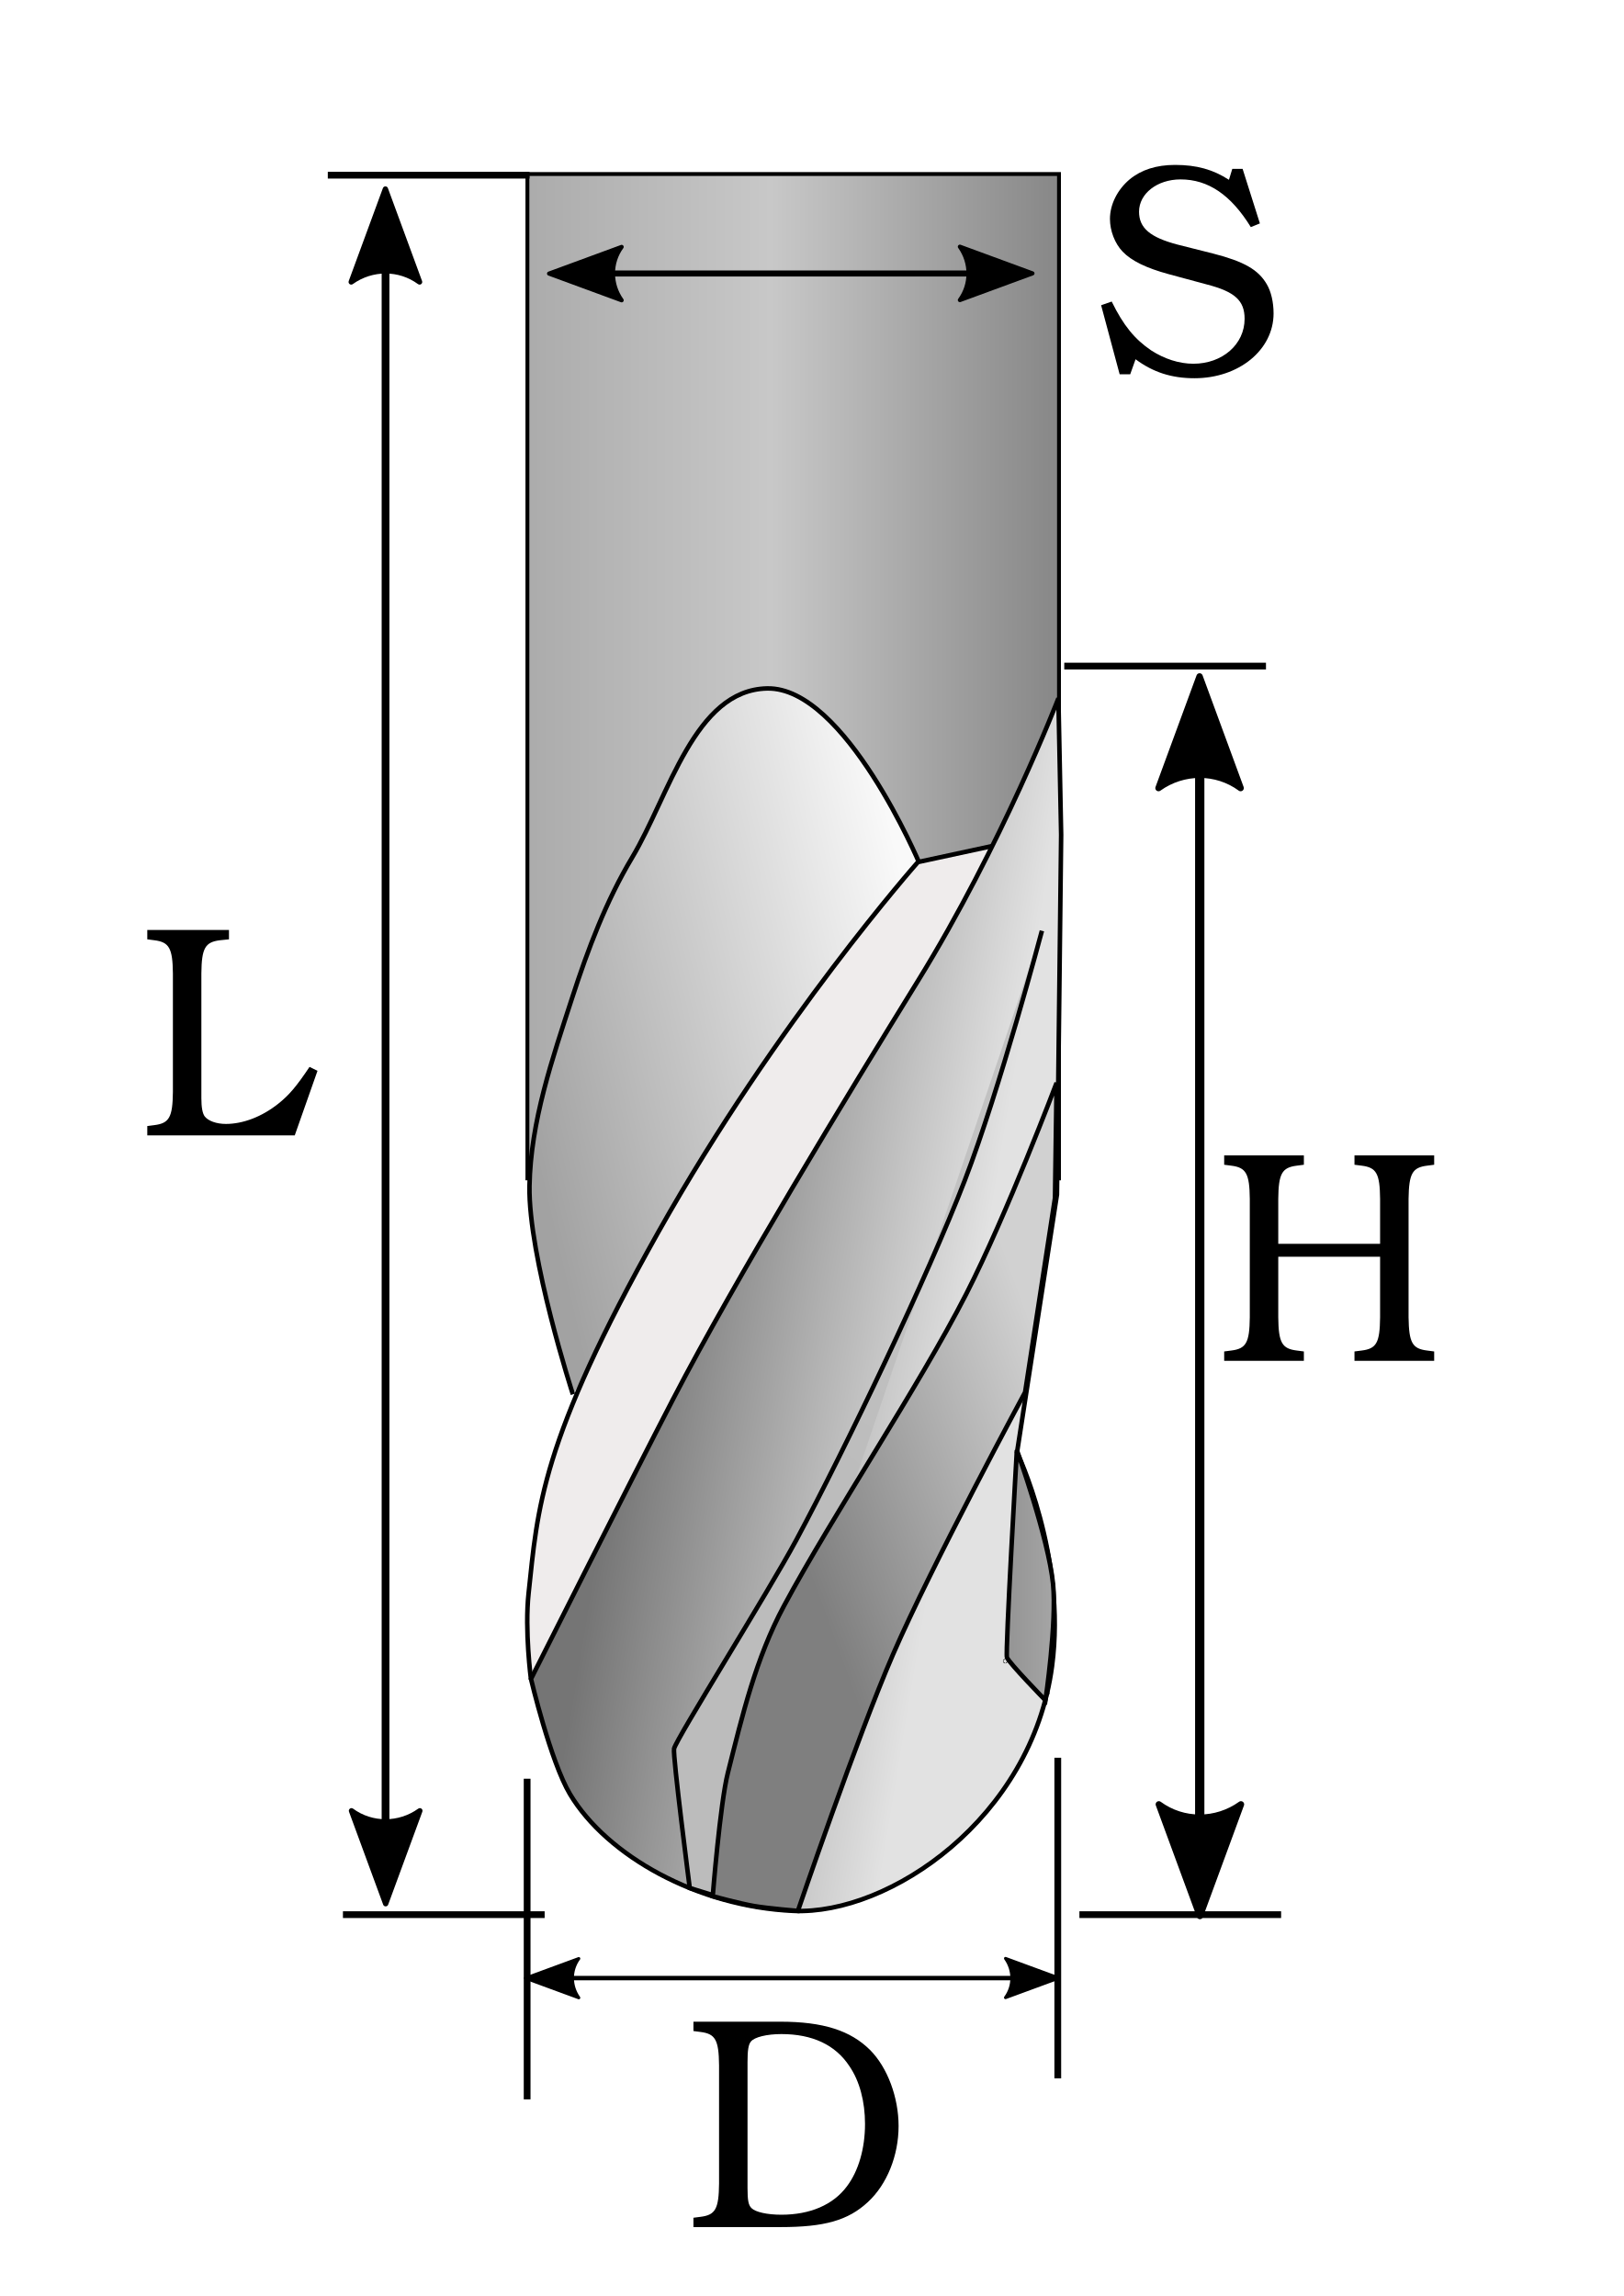
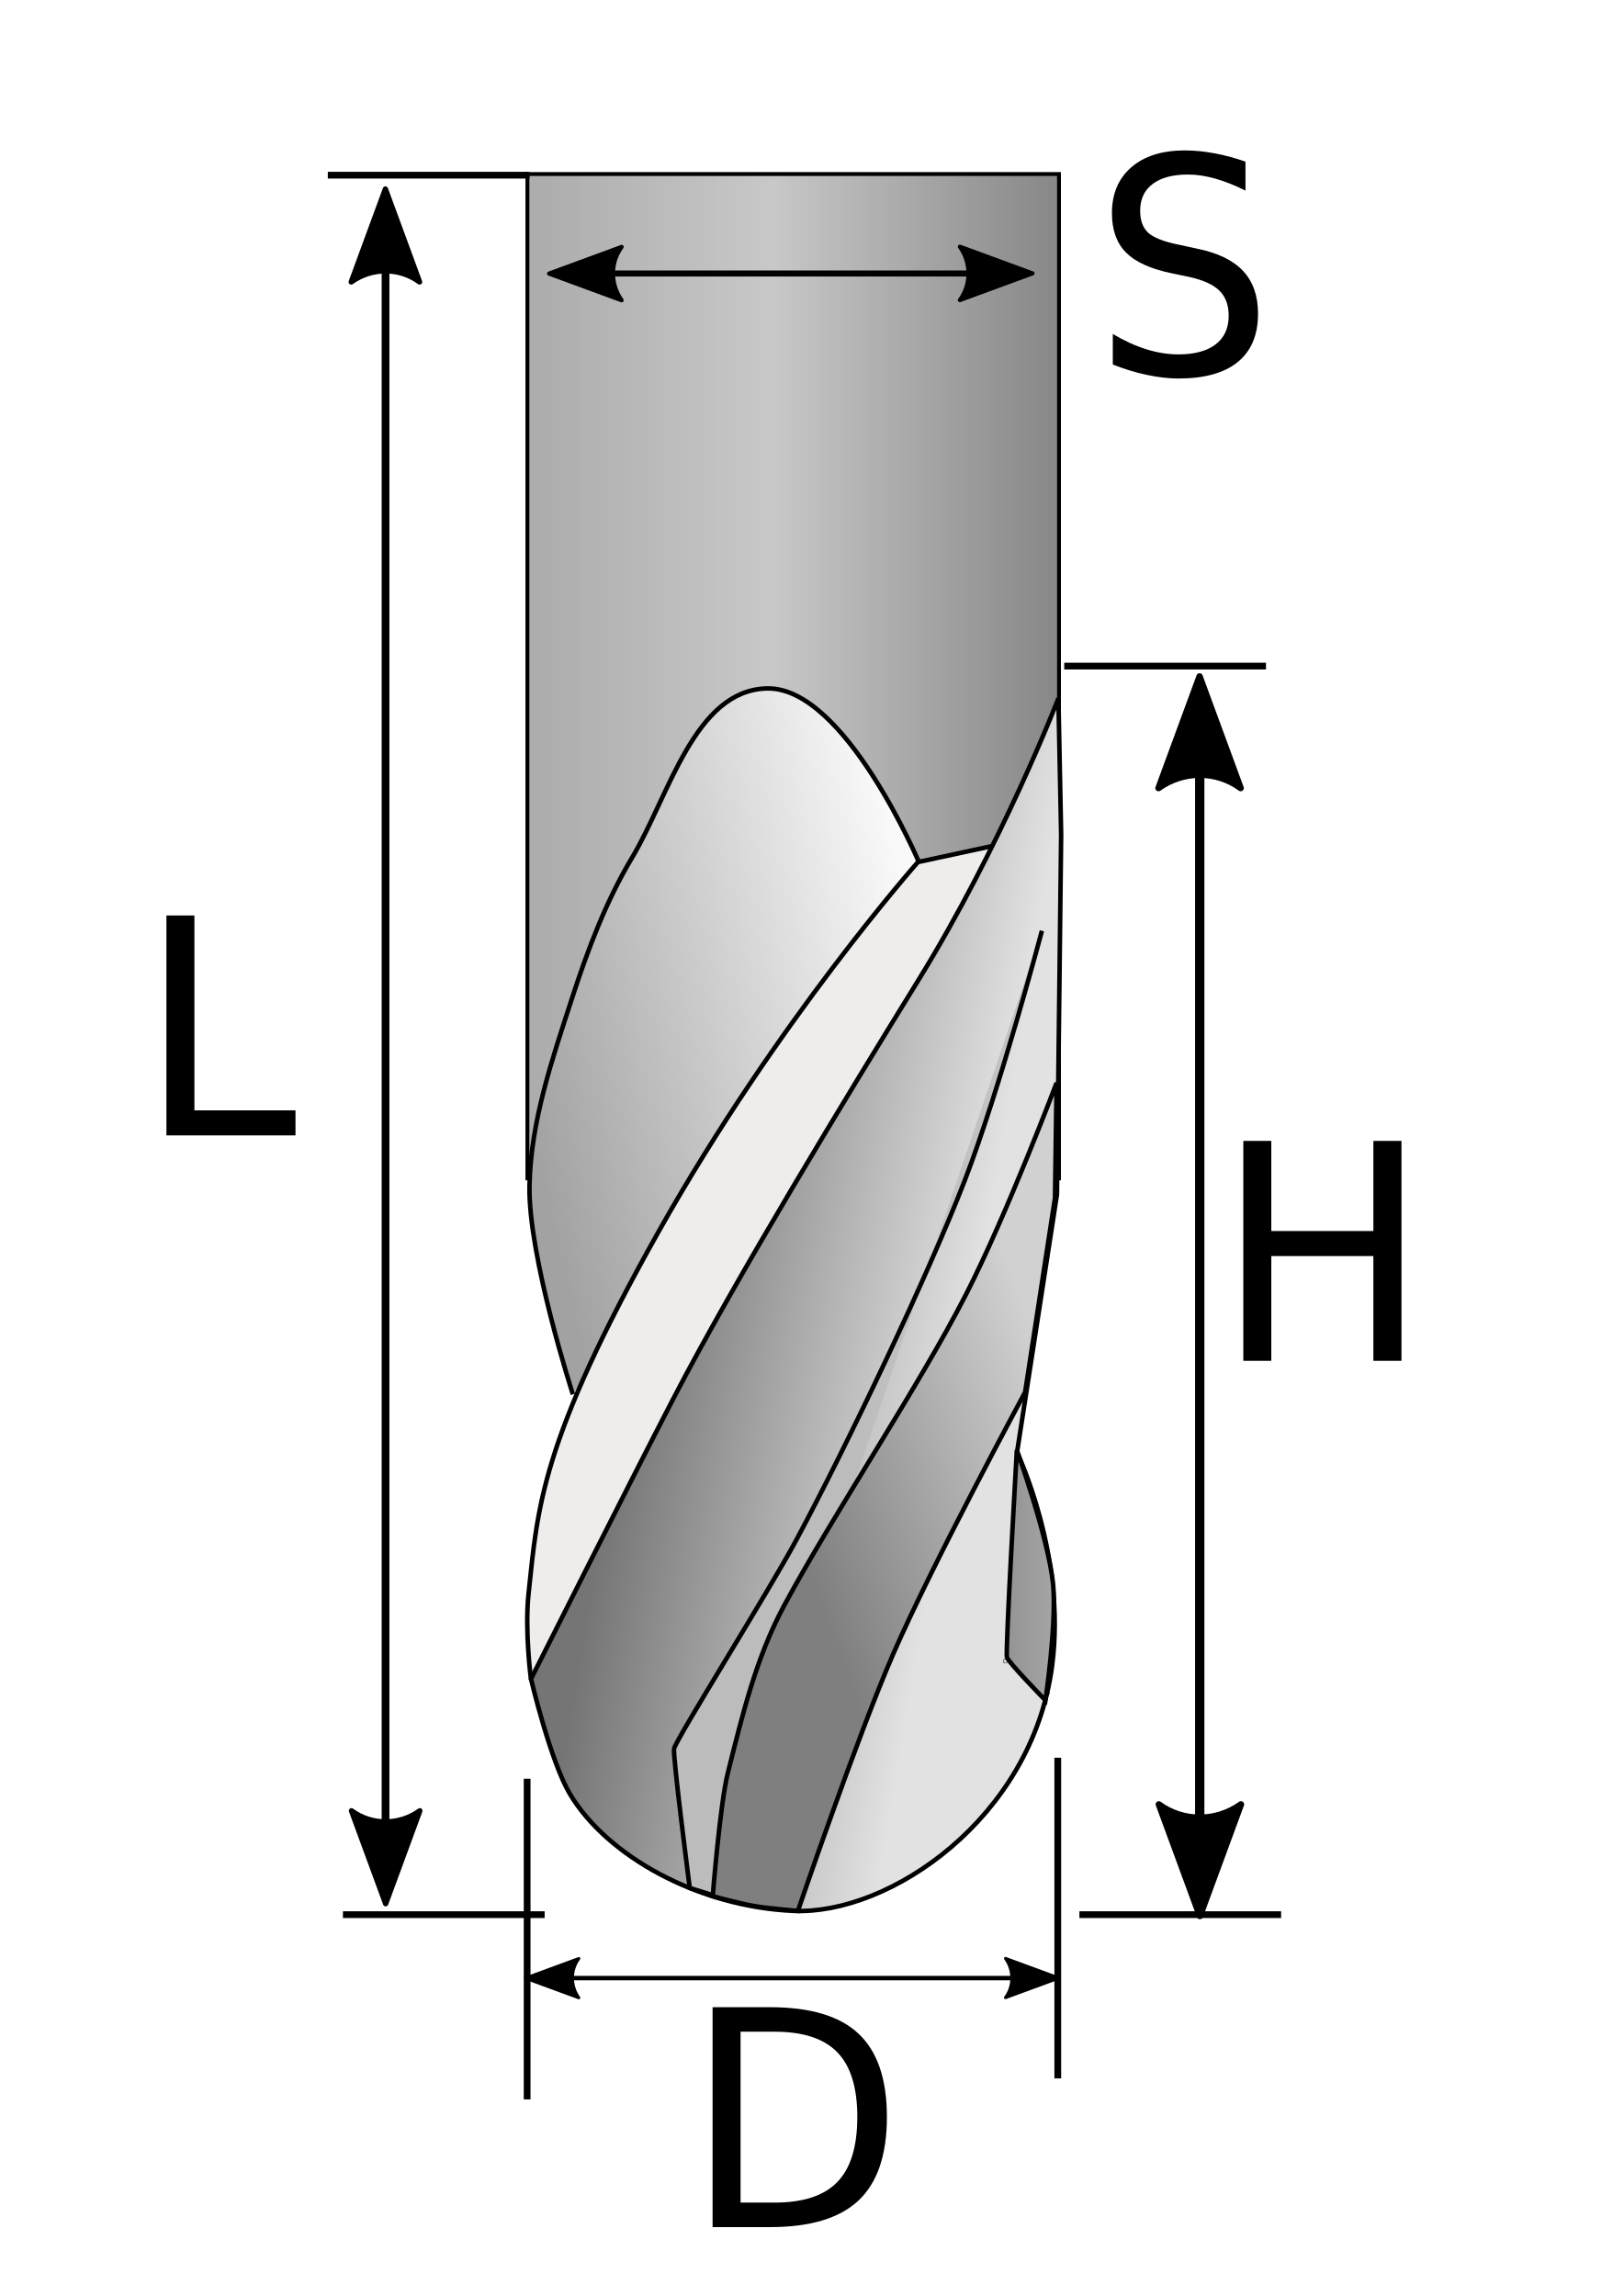
<svg xmlns="http://www.w3.org/2000/svg" xmlns:xlink="http://www.w3.org/1999/xlink" width="210mm" height="297mm" viewBox="0 0 210 297" version="1.1" id="svg5" xml:space="preserve">
  <defs id="defs2">
    <linearGradient id="linearGradient12">
      <stop style="stop-color:#ababab;stop-opacity:1;" offset="0" id="stop12" />
      <stop style="stop-color:#c8c8c8;stop-opacity:1;" offset="0.461" id="stop14" />
      <stop style="stop-color:#878787;stop-opacity:1;" offset="1" id="stop13" />
    </linearGradient>
    <linearGradient id="linearGradient3234">
      <stop style="stop-color:#939393;stop-opacity:1;" offset="0" id="stop3230" />
      <stop style="stop-color:#a6a6a6;stop-opacity:1;" offset="1" id="stop3232" />
    </linearGradient>
    <linearGradient id="linearGradient3197">
      <stop style="stop-color:#c2c2c2;stop-opacity:1;" offset="0" id="stop3193" />
      <stop style="stop-color:#bcbcbc;stop-opacity:1;" offset="1" id="stop3195" />
    </linearGradient>
    <linearGradient id="linearGradient3164">
      <stop style="stop-color:#7f7f7f;stop-opacity:1;" offset="0" id="stop3160" />
      <stop style="stop-color:#d1d1d1;stop-opacity:1;" offset="1" id="stop3162" />
    </linearGradient>
    <linearGradient id="linearGradient2387">
      <stop style="stop-color:#757575;stop-opacity:1;" offset="0" id="stop2383" />
      <stop style="stop-color:#e2e2e2;stop-opacity:1;" offset="1" id="stop2385" />
    </linearGradient>
    <linearGradient id="linearGradient1597">
      <stop style="stop-color:#a2a2a2;stop-opacity:1;" offset="0" id="stop1593" />
      <stop style="stop-color:#f9f9f9;stop-opacity:1;" offset="1" id="stop1595" />
    </linearGradient>
    <linearGradient xlink:href="#linearGradient1597" id="linearGradient1599" x1="87.436" y1="79.357" x2="111.229" y2="73.904" gradientUnits="userSpaceOnUse" gradientTransform="matrix(2.103935,0,0,2.076921,-118.5518,-31.78813)" />
    <linearGradient xlink:href="#linearGradient2387" id="linearGradient2389" x1="96.293" y1="98.227" x2="115.444" y2="101.376" gradientUnits="userSpaceOnUse" gradientTransform="matrix(2.103935,0,0,2.076921,-118.5518,-31.78813)" />
    <linearGradient xlink:href="#linearGradient3164" id="linearGradient3166" x1="105.298" y1="113.64" x2="121.385" y2="107.85" gradientUnits="userSpaceOnUse" gradientTransform="matrix(2.103935,0,0,2.076921,-118.5518,-31.78813)" />
    <linearGradient xlink:href="#linearGradient3197" id="linearGradient3199" x1="114.565" y1="99.303" x2="106.6" y2="108.478" gradientUnits="userSpaceOnUse" gradientTransform="matrix(2.103935,0,0,2.076921,-118.5518,-31.78813)" />
    <linearGradient xlink:href="#linearGradient3234" id="linearGradient3236" x1="117.317" y1="115.817" x2="120.314" y2="115.817" gradientUnits="userSpaceOnUse" gradientTransform="matrix(2.103935,0,0,2.076921,-118.5518,-31.78813)" />
    <marker style="overflow:visible" id="marker1181-3" refX="0" refY="0" orient="auto" viewBox="0 0 12.706 9.526" markerWidth="12.706" markerHeight="9.526" preserveAspectRatio="xMidYMid">
      <path transform="matrix(1.1,0,0,1.1,1.1,0)" d="M 8.719,4.034 -2.207,0.016 8.719,-4.002 c -1.745,2.372 -1.735,5.617 -6e-7,8.035 z" style="fill:#000000;fill-opacity:1;fill-rule:evenodd;stroke:#000000;stroke-width:0.625;stroke-linejoin:round;stroke-opacity:1" id="path1179-6" />
    </marker>
    <marker style="overflow:visible" id="marker1185-7" refX="0" refY="0" orient="auto" viewBox="0 0 12.706 9.526" markerWidth="12.706" markerHeight="9.526" preserveAspectRatio="xMidYMid">
      <path transform="matrix(-1.1,0,0,-1.1,-1.1,0)" d="M 8.719,4.034 -2.207,0.016 8.719,-4.002 c -1.745,2.372 -1.735,5.617 -6e-7,8.035 z" style="fill:#000000;fill-opacity:1;fill-rule:evenodd;stroke:#000000;stroke-width:0.625;stroke-linejoin:round;stroke-opacity:1" id="path1183-5" />
    </marker>
    <marker style="overflow:visible" id="marker1181-3-6" refX="0" refY="0" orient="auto">
      <path transform="matrix(1.1,0,0,1.1,1.1,0)" d="M 8.719,4.034 -2.207,0.016 8.719,-4.002 c -1.745,2.372 -1.735,5.617 -6e-7,8.035 z" style="fill:#000000;fill-opacity:1;fill-rule:evenodd;stroke:#000000;stroke-width:0.625;stroke-linejoin:round;stroke-opacity:1" id="path1179-6-7" />
    </marker>
    <marker style="overflow:visible" id="marker1185-7-5" refX="0" refY="0" orient="auto">
      <path transform="matrix(-1.1,0,0,-1.1,-1.1,0)" d="M 8.719,4.034 -2.207,0.016 8.719,-4.002 c -1.745,2.372 -1.735,5.617 -6e-7,8.035 z" style="fill:#000000;fill-opacity:1;fill-rule:evenodd;stroke:#000000;stroke-width:0.625;stroke-linejoin:round;stroke-opacity:1" id="path1183-5-3" />
    </marker>
    <marker style="overflow:visible" id="Arrow2Lstart-3" refX="0" refY="0" orient="auto">
      <path transform="matrix(1.1,0,0,1.1,1.1,0)" d="M 8.719,4.034 -2.207,0.016 8.719,-4.002 c -1.745,2.372 -1.735,5.617 -6e-7,8.035 z" style="fill:#000000;fill-opacity:1;fill-rule:evenodd;stroke:#000000;stroke-width:0.625;stroke-linejoin:round;stroke-opacity:1" id="path917-5" />
    </marker>
    <marker style="overflow:visible" id="Arrow2Lend-6" refX="0" refY="0" orient="auto">
      <path transform="matrix(-1.1,0,0,-1.1,-1.1,0)" d="M 8.719,4.034 -2.207,0.016 8.719,-4.002 c -1.745,2.372 -1.735,5.617 -6e-7,8.035 z" style="fill:#000000;fill-opacity:1;fill-rule:evenodd;stroke:#000000;stroke-width:0.625;stroke-linejoin:round;stroke-opacity:1" id="path920-2" />
    </marker>
    <marker style="overflow:visible" id="marker1181" refX="0" refY="0" orient="auto">
      <path transform="matrix(1.1,0,0,1.1,1.1,0)" d="M 8.719,4.034 -2.207,0.016 8.719,-4.002 c -1.745,2.372 -1.735,5.617 -6e-7,8.035 z" style="fill:#000000;fill-opacity:1;fill-rule:evenodd;stroke:#000000;stroke-width:0.625;stroke-linejoin:round;stroke-opacity:1" id="path1179" />
    </marker>
    <marker style="overflow:visible" id="marker1185" refX="0" refY="0" orient="auto">
      <path transform="matrix(-1.1,0,0,-1.1,-1.1,0)" d="M 8.719,4.034 -2.207,0.016 8.719,-4.002 c -1.745,2.372 -1.735,5.617 -6e-7,8.035 z" style="fill:#000000;fill-opacity:1;fill-rule:evenodd;stroke:#000000;stroke-width:0.625;stroke-linejoin:round;stroke-opacity:1" id="path1183" />
    </marker>
    <marker style="overflow:visible" id="marker1173" refX="0" refY="0" orient="auto">
      <path transform="matrix(1.1,0,0,1.1,1.1,0)" d="M 8.719,4.034 -2.207,0.016 8.719,-4.002 c -1.745,2.372 -1.735,5.617 -6e-7,8.035 z" style="fill:#000000;fill-opacity:1;fill-rule:evenodd;stroke:#000000;stroke-width:0.625;stroke-linejoin:round;stroke-opacity:1" id="path1171" />
    </marker>
    <marker style="overflow:visible" id="marker1177" refX="0" refY="0" orient="auto">
      <path transform="matrix(-1.1,0,0,-1.1,-1.1,0)" d="M 8.719,4.034 -2.207,0.016 8.719,-4.002 c -1.745,2.372 -1.735,5.617 -6e-7,8.035 z" style="fill:#000000;fill-opacity:1;fill-rule:evenodd;stroke:#000000;stroke-width:0.625;stroke-linejoin:round;stroke-opacity:1" id="path1175" />
    </marker>
    <marker style="overflow:visible" id="Arrow2Lstart" refX="0" refY="0" orient="auto">
      <path transform="matrix(1.1,0,0,1.1,1.1,0)" d="M 8.719,4.034 -2.207,0.016 8.719,-4.002 c -1.745,2.372 -1.735,5.617 -6e-7,8.035 z" style="fill:#000000;fill-opacity:1;fill-rule:evenodd;stroke:#000000;stroke-width:0.625;stroke-linejoin:round;stroke-opacity:1" id="path917" />
    </marker>
    <marker style="overflow:visible" id="Arrow2Lend" refX="0" refY="0" orient="auto">
      <path transform="matrix(-1.1,0,0,-1.1,-1.1,0)" d="M 8.719,4.034 -2.207,0.016 8.719,-4.002 c -1.745,2.372 -1.735,5.617 -6e-7,8.035 z" style="fill:#000000;fill-opacity:1;fill-rule:evenodd;stroke:#000000;stroke-width:0.625;stroke-linejoin:round;stroke-opacity:1" id="path920" />
    </marker>
    <linearGradient xlink:href="#linearGradient12" id="linearGradient13" x1="69.705" y1="103.071" x2="134.928" y2="103.071" gradientUnits="userSpaceOnUse" />
  </defs>
  <g id="layer1">
    <g id="g547" transform="matrix(1.059526,0,0,1.059526,-5.995856,-17.14866)">
      <rect style="fill:url(#linearGradient13);stroke-width:0.472;stroke:#000000;stroke-opacity:1;stroke-dasharray:none" id="rect11" width="64.89" height="122.622" x="70.038" y="37.431" ry="0" />
      <path style="fill:url(#linearGradient1599);fill-opacity:1;stroke:#000000;stroke-width:0.553px;stroke-linecap:butt;stroke-linejoin:miter;stroke-opacity:1" d="m 75.591,186.418 c 0,0 -5.447,-16.783 -5.3,-25.449 0.134,-7.861 2.796,-15.528 5.226,-23.015 1.911,-5.886 4.124,-11.76 7.309,-17.082 4.512,-7.541 7.604,-20.455 16.475,-20.637 9.533,-0.196 18.625,21.431 18.625,21.431" id="path718" />
      <path style="fill:#efecec;fill-opacity:1;stroke:#000000;stroke-width:0.553px;stroke-linecap:butt;stroke-linejoin:miter;stroke-opacity:1" d="m 70.475,221.218 c 0,0 -0.788,-5.927 -0.29,-10.536 1.114,-10.31 1.371,-18.364 15.861,-44.124 14.49,-25.76 31.664,-45.125 31.664,-45.125 l 9.376,-2.023" id="path716" />
      <path style="fill:url(#linearGradient2389);fill-opacity:1;stroke:#000000;stroke-width:0.553px;stroke-linecap:butt;stroke-linejoin:miter;stroke-opacity:1" d="m 87.862,186.921 c -5.378,10.35 -17.386,34.244 -17.386,34.244 0,0 2.389,10.098 4.762,14.064 4.507,7.533 15.593,13.736 27.289,14.253 11.697,0.517 29.082,-11.325 31.55,-29.867 1.797,-13.496 -4.273,-26.104 -4.273,-26.104 l 4.875,-31.483 0.512,-43.92 -0.334,-16.665 c 0,0 -6.877,17.869 -17.138,34.482 -8.668,14.034 -22.258,36.371 -29.858,50.996 z" id="path726" />
      <path style="fill:url(#linearGradient3199);fill-opacity:1;stroke:#000000;stroke-width:0.553px;stroke-linecap:butt;stroke-linejoin:miter;stroke-opacity:1" d="m 132.843,129.823 c 0,0 -5.159,19.431 -9.417,30.476 -4.538,11.772 -14.585,32.768 -20.561,43.896 -3.446,6.417 -14.608,24.188 -14.923,25.476 -0.189,0.771 1.913,17.017 1.913,17.017 l 2.955,0.916" id="path728-3" />
      <path style="fill:url(#linearGradient3236);fill-opacity:1;stroke:#000000;stroke-width:0.553px;stroke-linecap:butt;stroke-linejoin:miter;stroke-opacity:1" d="m 129.786,193.232 c 0,0 -1.429,24.728 -1.21,25.309 0.256,0.68 4.698,5.235 4.698,5.235 0,0 1.401,-9.482 0.93,-14.204 -0.56,-5.61 -4.418,-16.34 -4.418,-16.34 z" id="path732" />
      <path style="fill:url(#linearGradient3166);fill-opacity:1;stroke:#000000;stroke-width:0.553px;stroke-linecap:butt;stroke-linejoin:miter;stroke-opacity:1" d="m 92.66,247.69 c 0,0 0.899,-11.3 1.846,-15.056 1.776,-7.048 3.406,-13.976 6.852,-20.393 5.976,-11.128 16.429,-26.7 22.244,-38.071 4.97,-9.719 11.032,-25.778 11.032,-25.778 l -0.194,14.053 -3.647,23.71 c 0,0 -11.368,21.046 -16.127,32.016 -4.37,10.075 -11.612,31.315 -11.612,31.315 0,0 -3.633,-0.3 -5.368,-0.6 -1.734,-0.3 -5.026,-1.196 -5.026,-1.196 z" id="path728" />
      <ellipse id="path948" style="fill:#e33636;stroke:#000000;stroke-width:0.553" cx="128.369" cy="218.986" rx="0.001" ry="0.001" />
      <ellipse id="path950" style="fill:#e33636;stroke:#000000;stroke-width:0.553" cx="133.537" cy="222.837" rx="0.001" ry="0.001" />
-       <path id="path4538-5" d="m 134.78,269.931 v -39.147" style="fill:none;stroke:#000000;stroke-width:0.824;stroke-linecap:butt;stroke-linejoin:miter;stroke-miterlimit:4;stroke-dasharray:none;stroke-opacity:1" />
-       <path id="path4542-3" d="M 73.662,49.575 H 130.708" style="fill:none;stroke:#000000;stroke-width:0.737;stroke-linecap:butt;stroke-linejoin:miter;stroke-miterlimit:4;stroke-dasharray:none;stroke-opacity:1;marker-start:url(#marker1181-3);marker-end:url(#marker1185-7)" />
-       <path id="path4548" d="M 70.526,257.687 H 134.184" style="fill:none;stroke:#000000;stroke-width:0.541;stroke-linecap:butt;stroke-linejoin:miter;stroke-miterlimit:4;stroke-dasharray:none;stroke-opacity:1;marker-start:url(#marker1181-3);marker-end:url(#marker1185-7)" />
-       <text transform="scale(0.9713161,1.029531)" id="shank_diameter" y="60.106" x="143.207" style="font-style:normal;font-variant:normal;font-weight:normal;font-stretch:normal;font-size:35.771px;line-height:1.25;font-family:'URW Bookman L';-inkscape-font-specification:'URW Bookman L, Normal';font-variant-ligatures:normal;font-variant-caps:normal;font-variant-numeric:normal;font-feature-settings:normal;text-align:start;letter-spacing:0px;word-spacing:0px;writing-mode:lr-tb;text-anchor:start;fill:#000000;fill-opacity:1;stroke:none;stroke-width:3.354" xml:space="preserve">
-         <tspan style="font-style:normal;font-variant:normal;font-weight:normal;font-stretch:normal;font-size:35.771px;font-family:'URW Bookman L';-inkscape-font-specification:'URW Bookman L, Normal';font-variant-ligatures:normal;font-variant-caps:normal;font-variant-numeric:normal;font-feature-settings:normal;text-align:start;writing-mode:lr-tb;text-anchor:start;stroke-width:3.354" y="60.106" x="143.207" id="tspan5678">S</tspan>
-       </text>
-       <text transform="scale(0.9713161,1.029531)" id="diameter" y="279.824" x="91.863" style="font-style:normal;font-variant:normal;font-weight:normal;font-stretch:normal;font-size:35.771px;line-height:1.25;font-family:'URW Bookman L';-inkscape-font-specification:'URW Bookman L, Normal';font-variant-ligatures:normal;font-variant-caps:normal;font-variant-numeric:normal;font-feature-settings:normal;text-align:start;letter-spacing:0px;word-spacing:0px;writing-mode:lr-tb;text-anchor:start;fill:#000000;fill-opacity:1;stroke:none;stroke-width:3.354" xml:space="preserve">
-         <tspan style="font-style:normal;font-variant:normal;font-weight:normal;font-stretch:normal;font-size:35.771px;font-family:'URW Bookman L';-inkscape-font-specification:'URW Bookman L, Normal';font-variant-ligatures:normal;font-variant-caps:normal;font-variant-numeric:normal;font-feature-settings:normal;text-align:start;writing-mode:lr-tb;text-anchor:start;stroke-width:3.354" y="279.824" x="91.863" id="tspan5690">D</tspan>
-       </text>
-       <text transform="scale(0.9713161,1.029531)" id="cutting_edge_height" y="177.095" x="158.564" style="font-style:normal;font-variant:normal;font-weight:normal;font-stretch:normal;font-size:35.771px;line-height:1.25;font-family:'URW Bookman L';-inkscape-font-specification:'URW Bookman L, Normal';font-variant-ligatures:normal;font-variant-caps:normal;font-variant-numeric:normal;font-feature-settings:normal;text-align:start;letter-spacing:0px;word-spacing:0px;writing-mode:lr-tb;text-anchor:start;fill:#000000;fill-opacity:1;stroke:none;stroke-width:3.354" xml:space="preserve">
-         <tspan style="stroke-width:3.354" y="177.095" x="158.564" id="tspan10475">H</tspan>
-         <tspan style="stroke-width:3.354" id="tspan895" y="221.808" x="158.564" />
-       </text>
-       <path id="path4538-8" d="m 70.005,272.492 v -39.147" style="fill:none;stroke:#000000;stroke-width:0.824;stroke-linecap:butt;stroke-linejoin:miter;stroke-miterlimit:4;stroke-dasharray:none;stroke-opacity:1" />
-       <path id="path897-5" d="M 152.108,100.275 V 248.6" style="fill:none;stroke:#000000;stroke-width:1.134;stroke-linecap:butt;stroke-linejoin:miter;stroke-miterlimit:4;stroke-dasharray:none;stroke-opacity:1;marker-start:url(#marker1181-3);marker-end:url(#marker1185-7)" />
-       <path id="path1187-6" d="m 135.572,97.507 h 24.622" style="fill:none;stroke:#000000;stroke-width:0.824;stroke-linecap:butt;stroke-linejoin:miter;stroke-miterlimit:4;stroke-dasharray:none;stroke-opacity:1" />
-       <path id="path1189" d="m 137.42,249.941 h 24.622" style="fill:none;stroke:#000000;stroke-width:0.824;stroke-linecap:butt;stroke-linejoin:miter;stroke-miterlimit:4;stroke-dasharray:none;stroke-opacity:1" />
-       <text transform="scale(0.9713161,1.029531)" id="length" y="150.364" x="23.227" style="font-style:normal;font-variant:normal;font-weight:normal;font-stretch:normal;font-size:35.771px;line-height:1.25;font-family:'URW Bookman L';-inkscape-font-specification:'URW Bookman L, Normal';font-variant-ligatures:normal;font-variant-caps:normal;font-variant-numeric:normal;font-feature-settings:normal;text-align:start;letter-spacing:0px;word-spacing:0px;writing-mode:lr-tb;text-anchor:start;fill:#000000;fill-opacity:1;stroke:none;stroke-width:3.354" xml:space="preserve">L</text>
-       <path id="path543" d="M 52.72,40.517 V 247.353" style="fill:none;stroke:#000000;stroke-width:0.944;stroke-linecap:butt;stroke-linejoin:miter;stroke-miterlimit:4;stroke-dasharray:none;stroke-opacity:1;marker-start:url(#marker1181-3);marker-end:url(#marker1185-7)" />
-       <path id="path545" d="m 45.673,37.574 h 24.622" style="fill:none;stroke:#000000;stroke-width:0.824;stroke-linecap:butt;stroke-linejoin:miter;stroke-miterlimit:4;stroke-dasharray:none;stroke-opacity:1" />
-       <path id="path547" d="m 47.521,249.941 h 24.622" style="fill:none;stroke:#000000;stroke-width:0.824;stroke-linecap:butt;stroke-linejoin:miter;stroke-miterlimit:4;stroke-dasharray:none;stroke-opacity:1" />
+       <g id="dim-shank_diameter">
+         <path id="path4542-3" d="M 73.662,49.575 H 130.708" style="fill:none;stroke:#000000;stroke-width:0.737;stroke-linecap:butt;stroke-linejoin:miter;stroke-miterlimit:4;stroke-dasharray:none;stroke-opacity:1;marker-start:url(#marker1181-3);marker-end:url(#marker1185-7)" />
+         <text transform="scale(0.9713161,1.029531)" id="shank_diameter" y="60.106" x="143.207" style="font-style:normal;font-variant:normal;font-weight:normal;font-stretch:normal;font-size:35.771px;line-height:1.25;font-family:'DejaVu Sans';-inkscape-font-specification:'DejaVu Sans, Normal';font-variant-ligatures:normal;font-variant-caps:normal;font-variant-numeric:normal;font-feature-settings:normal;text-align:start;letter-spacing:0px;word-spacing:0px;writing-mode:lr-tb;text-anchor:start;fill:#000000;fill-opacity:1;stroke:none;stroke-width:3.354" xml:space="preserve">
+           <tspan style="font-style:normal;font-variant:normal;font-weight:normal;font-stretch:normal;font-size:35.771px;font-family:'DejaVu Sans';-inkscape-font-specification:'DejaVu Sans, Normal';font-variant-ligatures:normal;font-variant-caps:normal;font-variant-numeric:normal;font-feature-settings:normal;text-align:start;writing-mode:lr-tb;text-anchor:start;stroke-width:3.354" y="60.106" x="143.207" id="tspan5678">S</tspan>
+         </text>
+       </g>
+       <g id="dim-diameter">
+         <path id="path4538-5" d="m 134.78,269.931 v -39.147" style="fill:none;stroke:#000000;stroke-width:0.824;stroke-linecap:butt;stroke-linejoin:miter;stroke-miterlimit:4;stroke-dasharray:none;stroke-opacity:1" />
+         <path id="path4548" d="M 70.526,257.687 H 134.184" style="fill:none;stroke:#000000;stroke-width:0.541;stroke-linecap:butt;stroke-linejoin:miter;stroke-miterlimit:4;stroke-dasharray:none;stroke-opacity:1;marker-start:url(#marker1181-3);marker-end:url(#marker1185-7)" />
+         <text transform="scale(0.9713161,1.029531)" id="diameter" y="279.824" x="91.863" style="font-style:normal;font-variant:normal;font-weight:normal;font-stretch:normal;font-size:35.771px;line-height:1.25;font-family:'DejaVu Sans';-inkscape-font-specification:'DejaVu Sans, Normal';font-variant-ligatures:normal;font-variant-caps:normal;font-variant-numeric:normal;font-feature-settings:normal;text-align:start;letter-spacing:0px;word-spacing:0px;writing-mode:lr-tb;text-anchor:start;fill:#000000;fill-opacity:1;stroke:none;stroke-width:3.354" xml:space="preserve">
+           <tspan style="font-style:normal;font-variant:normal;font-weight:normal;font-stretch:normal;font-size:35.771px;font-family:'DejaVu Sans';-inkscape-font-specification:'DejaVu Sans, Normal';font-variant-ligatures:normal;font-variant-caps:normal;font-variant-numeric:normal;font-feature-settings:normal;text-align:start;writing-mode:lr-tb;text-anchor:start;stroke-width:3.354" y="279.824" x="91.863" id="tspan5690">D</tspan>
+         </text>
+         <path id="path4538-8" d="m 70.005,272.492 v -39.147" style="fill:none;stroke:#000000;stroke-width:0.824;stroke-linecap:butt;stroke-linejoin:miter;stroke-miterlimit:4;stroke-dasharray:none;stroke-opacity:1" />
+       </g>
+       <g id="dim-cutting_edge_height">
+         <text transform="scale(0.9713161,1.029531)" id="cutting_edge_height" y="177.095" x="158.564" style="font-style:normal;font-variant:normal;font-weight:normal;font-stretch:normal;font-size:35.771px;line-height:1.25;font-family:'DejaVu Sans';-inkscape-font-specification:'DejaVu Sans, Normal';font-variant-ligatures:normal;font-variant-caps:normal;font-variant-numeric:normal;font-feature-settings:normal;text-align:start;letter-spacing:0px;word-spacing:0px;writing-mode:lr-tb;text-anchor:start;fill:#000000;fill-opacity:1;stroke:none;stroke-width:3.354" xml:space="preserve">
+           <tspan style="stroke-width:3.354" y="177.095" x="158.564" id="tspan10475">H</tspan>
+           <tspan style="stroke-width:3.354" id="tspan895" y="221.808" x="158.564" />
+         </text>
+         <path id="path897-5" d="M 152.108,100.275 V 248.6" style="fill:none;stroke:#000000;stroke-width:1.134;stroke-linecap:butt;stroke-linejoin:miter;stroke-miterlimit:4;stroke-dasharray:none;stroke-opacity:1;marker-start:url(#marker1181-3);marker-end:url(#marker1185-7)" />
+         <path id="path1187-6" d="m 135.572,97.507 h 24.622" style="fill:none;stroke:#000000;stroke-width:0.824;stroke-linecap:butt;stroke-linejoin:miter;stroke-miterlimit:4;stroke-dasharray:none;stroke-opacity:1" />
+         <path id="path1189" d="m 137.42,249.941 h 24.622" style="fill:none;stroke:#000000;stroke-width:0.824;stroke-linecap:butt;stroke-linejoin:miter;stroke-miterlimit:4;stroke-dasharray:none;stroke-opacity:1" />
+       </g>
+       <g id="dim-length">
+         <text transform="scale(0.9713161,1.029531)" id="length" y="150.364" x="23.227" style="font-style:normal;font-variant:normal;font-weight:normal;font-stretch:normal;font-size:35.771px;line-height:1.25;font-family:'DejaVu Sans';-inkscape-font-specification:'DejaVu Sans, Normal';font-variant-ligatures:normal;font-variant-caps:normal;font-variant-numeric:normal;font-feature-settings:normal;text-align:start;letter-spacing:0px;word-spacing:0px;writing-mode:lr-tb;text-anchor:start;fill:#000000;fill-opacity:1;stroke:none;stroke-width:3.354" xml:space="preserve">L</text>
+         <path id="path543" d="M 52.72,40.517 V 247.353" style="fill:none;stroke:#000000;stroke-width:0.944;stroke-linecap:butt;stroke-linejoin:miter;stroke-miterlimit:4;stroke-dasharray:none;stroke-opacity:1;marker-start:url(#marker1181-3);marker-end:url(#marker1185-7)" />
+         <path id="path545" d="m 45.673,37.574 h 24.622" style="fill:none;stroke:#000000;stroke-width:0.824;stroke-linecap:butt;stroke-linejoin:miter;stroke-miterlimit:4;stroke-dasharray:none;stroke-opacity:1" />
+         <path id="path547" d="m 47.521,249.941 h 24.622" style="fill:none;stroke:#000000;stroke-width:0.824;stroke-linecap:butt;stroke-linejoin:miter;stroke-miterlimit:4;stroke-dasharray:none;stroke-opacity:1" />
+       </g>
    </g>
  </g>
</svg>
